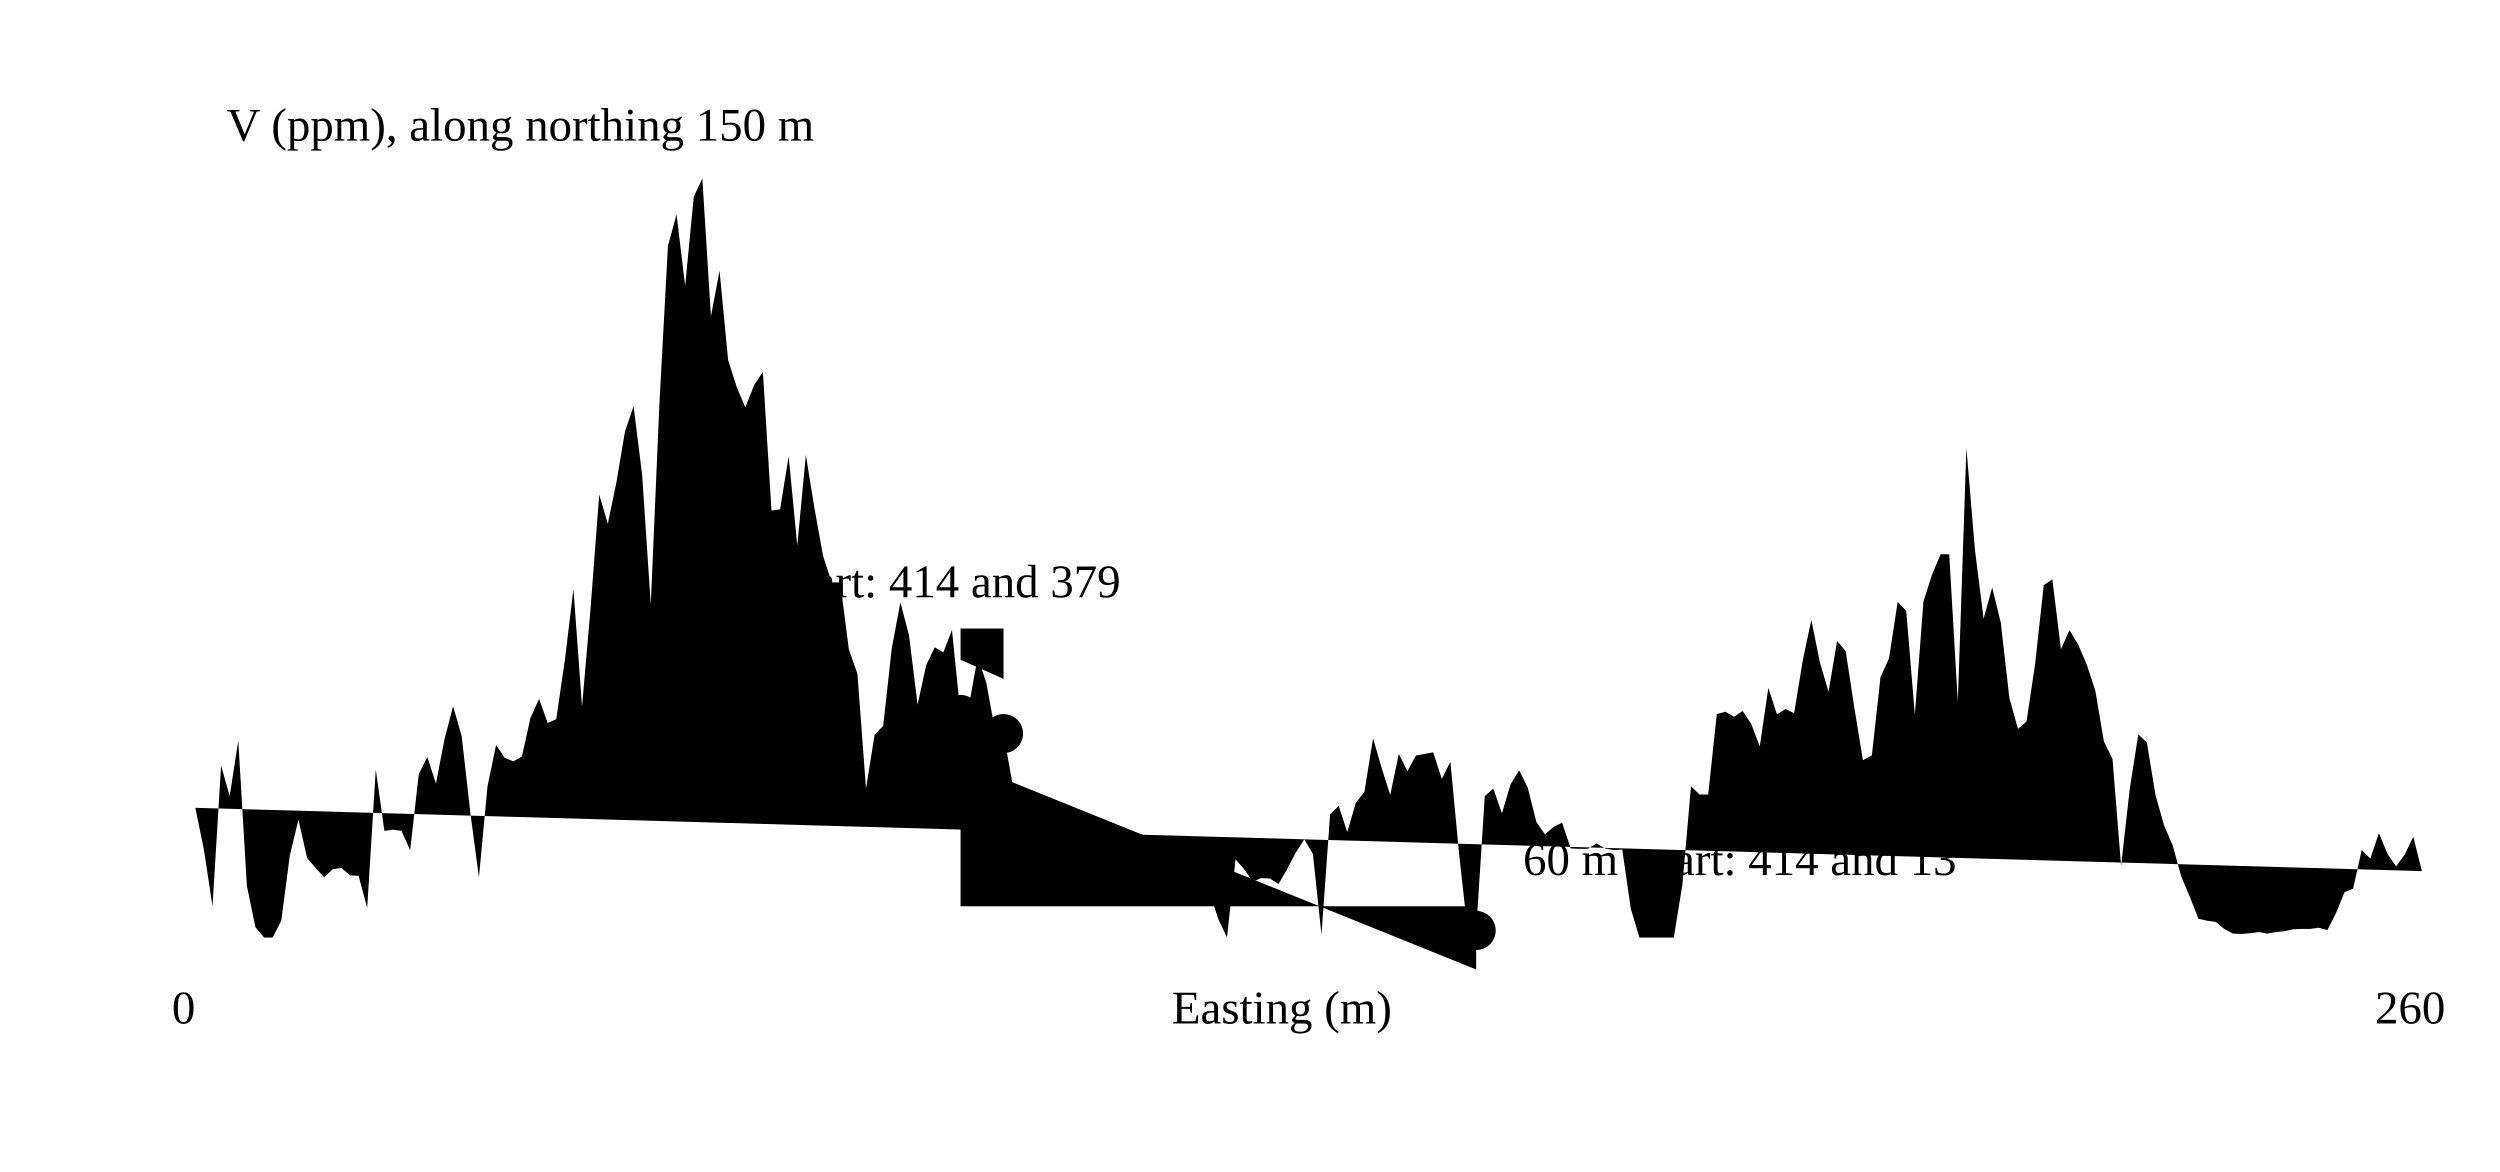
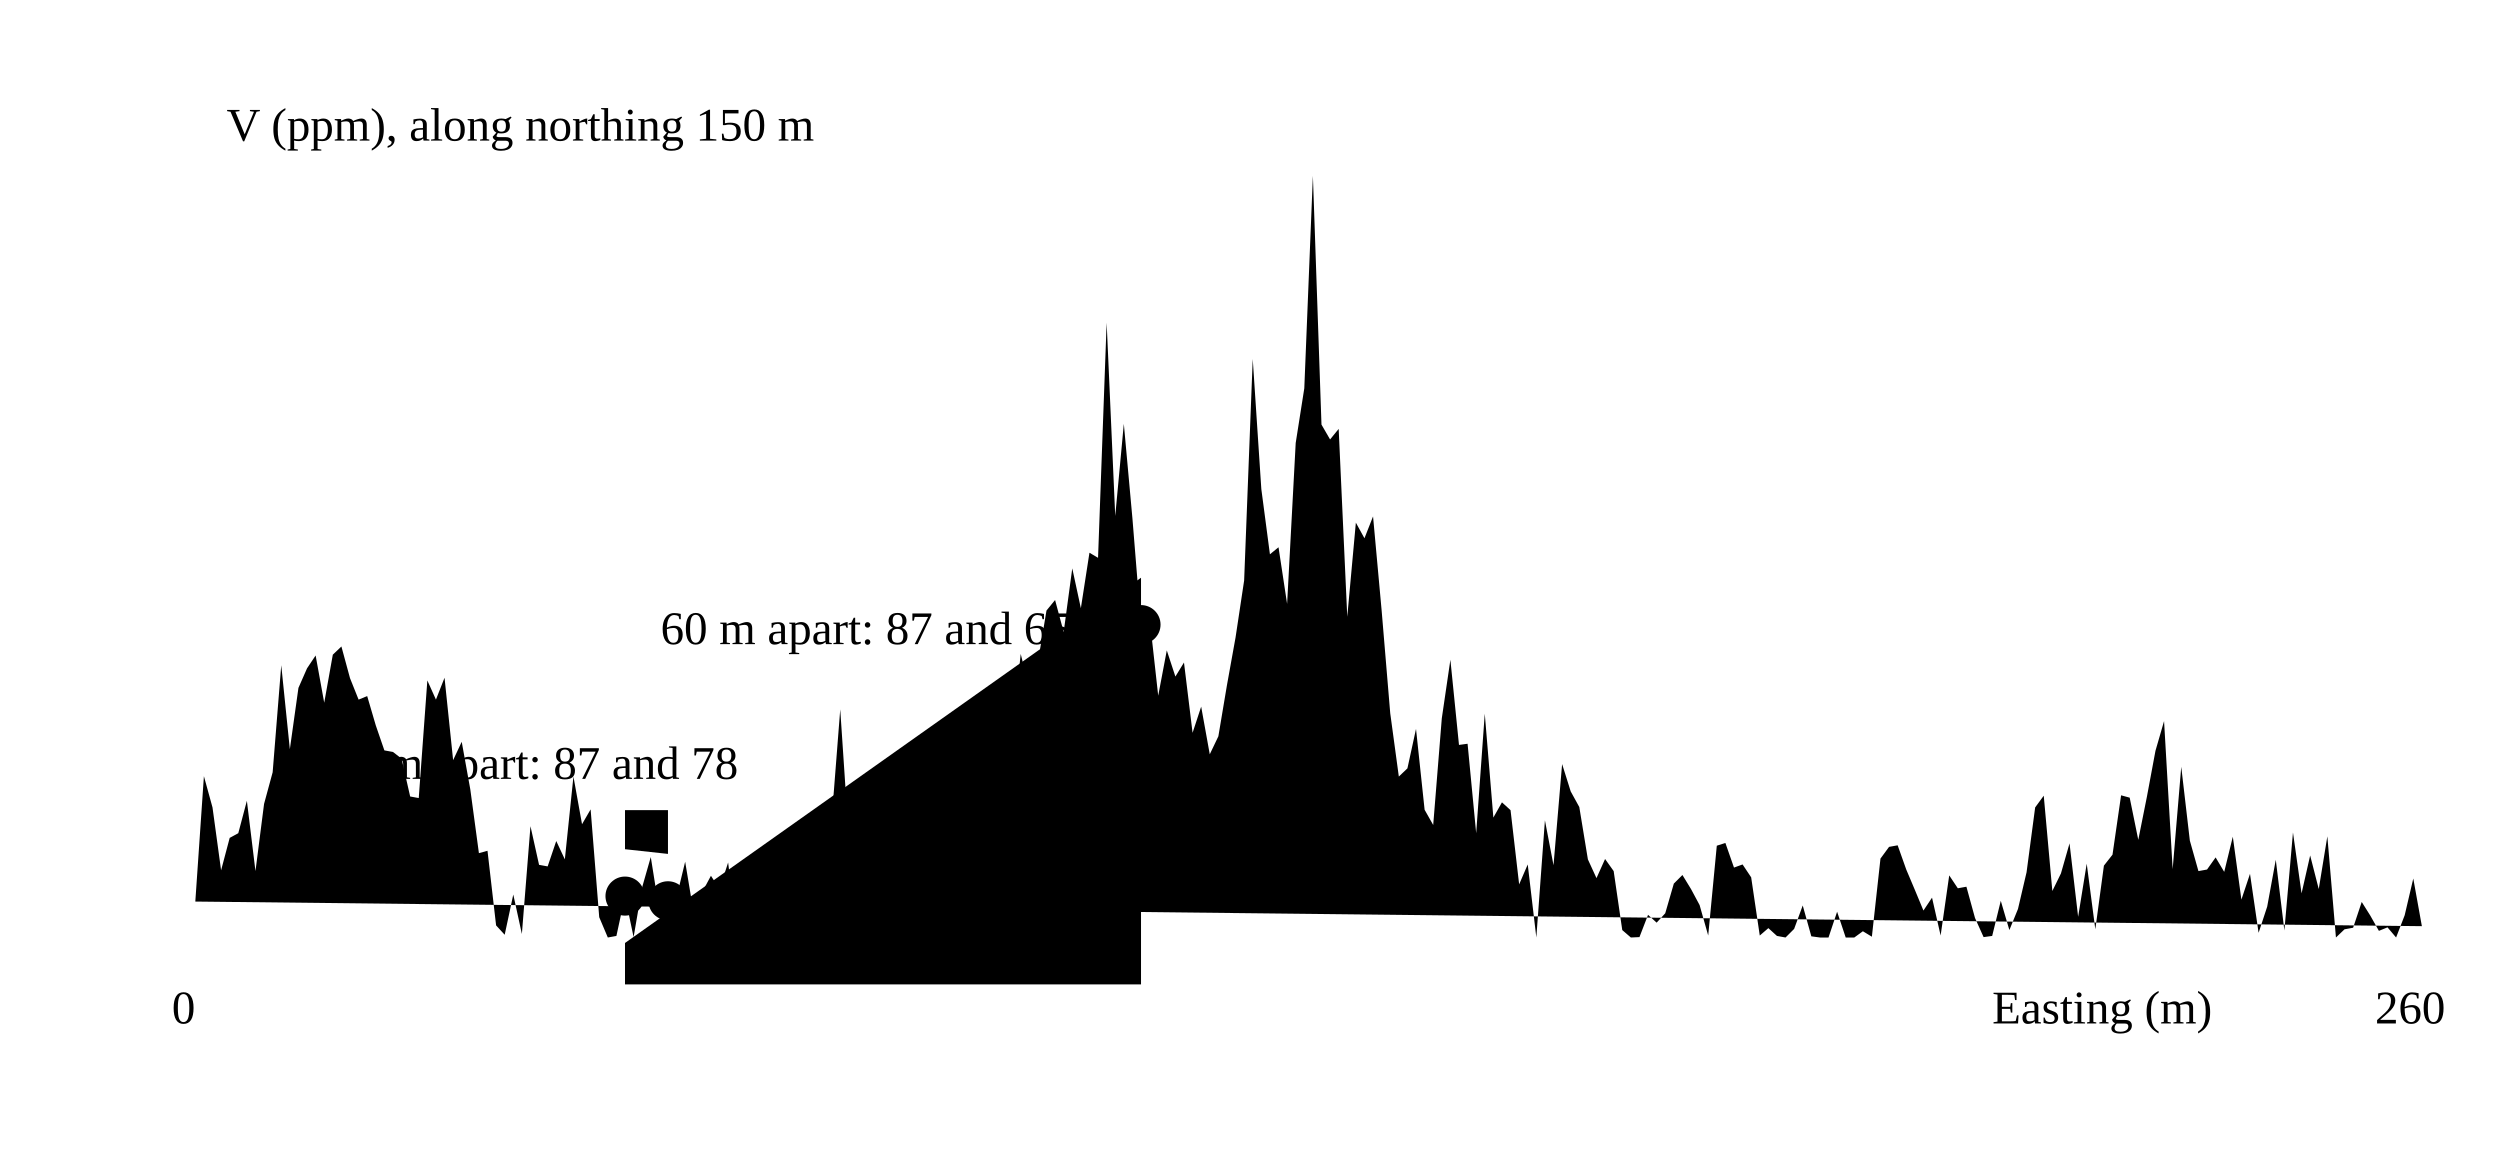
<svg class="bt-svg" viewBox="0 0 640 300" role="img" aria-labelledby="l03-nf-t">
  <line class="s-grid" x1="50" y1="240" x2="620" y2="240" stroke-width="1.5" />
  <line class="s-grid" x1="50" y1="240" x2="50" y2="30" stroke-width="1.5" />
-   <polyline class="s-muted none a-draw" pathLength="1" stroke-width="1.2" points="50.0,206.8 52.2,217.5 54.4,232.0 56.6,196.0 58.8,203.8 61.0,189.6 63.2,226.8 65.4,237.4 67.6,240.0 69.8,240.0 72.0,235.7 74.2,219.0 76.4,209.8 78.6,219.6 80.8,222.2 83.0,224.6 85.2,222.5 87.4,222.2 89.6,224.1 91.8,224.2 94.0,232.4 96.2,197.0 98.4,212.7 100.6,212.4 102.8,212.7 105.0,217.7 107.2,198.2 109.4,193.8 111.6,200.6 113.8,189.2 116.0,180.8 118.2,188.5 120.4,208.0 122.6,224.6 124.8,201.3 127.0,190.7 129.2,194.0 131.4,194.9 133.6,193.7 135.8,183.8 138.0,178.9 140.2,185.1 142.4,184.1 144.6,169.0 146.8,150.8 149.0,180.9 151.2,155.5 153.4,126.6 155.6,134.1 157.8,123.5 160.0,110.4 162.2,104.0 164.4,121.7 166.6,154.8 168.8,103.5 171.0,62.9 173.2,54.9 175.4,73.2 177.6,50.4 179.8,45.7 182.0,81.0 184.2,69.3 186.4,92.2 188.6,99.1 190.8,104.3 193.1,98.5 195.3,95.2 197.5,130.7 199.7,130.4 201.9,116.8 204.1,139.7 206.3,116.5 208.5,130.1 210.7,142.3 212.9,149.1 215.1,149.1 217.3,166.2 219.5,172.5 221.7,201.9 223.9,188.1 226.1,185.8 228.3,165.9 230.5,154.2 232.7,162.6 234.9,180.4 237.1,170.3 239.3,165.7 241.5,167.0 243.7,161.3 245.9,182.9 248.1,180.3 250.3,168.2 252.5,174.8 254.7,186.9 256.9,187.8 259.1,200.1 261.3,211.3 263.5,215.7 265.7,216.9 267.9,222.1 270.1,222.1 272.3,222.9 274.5,221.4 276.7,220.5 278.9,221.8 281.1,223.1 283.3,220.9 285.5,223.4 287.7,225.4 289.9,221.8 292.1,220.7 294.3,220.4 296.5,219.6 298.7,220.7 300.9,225.2 303.1,225.3 305.3,224.5 307.5,225.3 309.7,228.6 311.9,235.3 314.1,240.0 316.3,220.0 318.5,222.5 320.7,225.7 322.9,224.8 325.1,224.9 327.3,226.3 329.5,222.5 331.7,218.3 333.9,214.9 336.1,218.6 338.3,239.3 340.5,208.5 342.7,206.3 344.9,213.0 347.1,205.5 349.3,202.7 351.5,189.0 353.7,196.6 355.9,203.5 358.1,193.0 360.3,197.4 362.5,193.4 364.7,193.0 366.9,192.6 369.1,199.4 371.3,195.0 373.5,218.3 375.7,238.2 377.9,238.2 380.1,203.8 382.3,201.9 384.5,208.2 386.7,200.8 388.9,197.2 391.1,201.6 393.3,210.4 395.5,213.6 397.7,211.7 399.9,210.6 402.1,217.2 404.3,217.3 406.5,217.3 408.7,215.9 410.9,217.2 413.1,217.6 415.3,217.5 417.5,232.7 419.7,240.0 421.9,240.0 424.1,240.0 426.3,240.0 428.5,240.0 430.7,226.4 432.9,201.3 435.1,203.4 437.3,203.4 439.5,182.8 441.7,182.2 443.9,183.5 446.1,182.0 448.3,185.3 450.5,191.1 452.7,176.1 454.9,182.9 457.1,181.5 459.3,182.6 461.5,169.1 463.7,158.7 465.9,169.6 468.1,177.1 470.3,164.1 472.5,166.7 474.7,181.1 476.9,194.6 479.2,193.4 481.4,173.4 483.6,168.5 485.8,154.1 488.0,156.4 490.2,183.0 492.4,154.0 494.6,147.1 496.8,141.9 499.0,141.9 501.2,179.7 503.4,114.7 505.6,140.9 507.8,158.4 510.0,150.4 512.2,159.4 514.4,178.7 516.6,186.6 518.8,184.7 521.0,169.9 523.2,149.8 525.4,148.3 527.6,166.2 529.8,161.3 532.0,165.0 534.2,170.1 536.4,176.8 538.6,189.8 540.8,194.3 543.0,221.7 545.2,202.1 547.4,188.0 549.6,190.1 551.8,203.5 554.0,211.3 556.2,216.4 558.4,224.4 560.6,229.6 562.8,235.2 565.0,235.7 567.2,236.0 569.4,237.8 571.6,239.0 573.8,239.1 576.0,238.9 578.2,238.6 580.4,239.0 582.6,238.6 584.8,238.4 587.0,237.9 589.2,237.8 591.4,237.8 593.6,237.5 595.8,238.1 598.0,233.8 600.2,228.4 602.4,227.5 604.6,217.6 606.8,219.8 609.0,213.3 611.2,218.6 613.4,221.8 615.6,218.8 617.8,214.2 620.0,223.0" />
-   <circle class="f-night a-pop" style="--d:.9s" cx="245.9" cy="182.9" r="5" />
-   <circle class="f-night a-pop" style="--d:1.1s" cx="256.9" cy="187.8" r="5" />
-   <circle class="f-ember a-pop" style="--d:1.6s" cx="377.9" cy="238.2" r="5" />
-   <path class="s-night none a-fade" style="--d:1.2s" stroke-width="1.5" d="M245.9 168.9 V160.9 H256.9 V173.8" />
-   <text class="a-fade" style="--d:1.3s" x="175.9" y="152.9">5 m apart: 414 and 379</text>
-   <path class="s-ember none a-fade" style="--d:1.7s" stroke-width="1.5" d="M245.9 194.9 V232.0 H377.9 V248.2" />
-   <text class="a-fade" style="--d:1.8s" x="389.9" y="224.0">60 m apart: 414 and 13</text>
-   <text class="small" x="300" y="262">Easting (m)</text>
+   <polyline class="s-muted none a-draw" pathLength="1" stroke-width="1.2" points="50.0,230.8 52.2,198.7 54.4,206.7 56.6,222.8 58.8,214.5 61.0,213.3 63.2,205.0 65.4,223.0 67.6,205.8 69.8,197.7 72.0,170.3 74.2,191.8 76.4,176.1 78.6,171.1 80.8,167.8 83.0,179.9 85.2,167.6 87.4,165.5 89.6,173.6 91.8,179.1 94.0,178.2 96.2,185.7 98.4,192.1 100.6,192.5 102.8,194.2 105.0,203.9 107.2,204.3 109.4,174.2 111.6,179.1 113.8,173.5 116.0,194.6 118.2,189.9 120.4,202.1 122.6,218.4 124.8,217.8 127.0,236.9 129.2,239.3 131.4,229.0 133.6,239.1 135.8,211.5 138.0,221.4 140.2,221.8 142.4,215.3 144.6,220.0 146.8,198.8 149.0,211.0 151.2,207.2 153.4,234.8 155.6,240.0 157.8,239.6 160.0,229.4 162.2,239.9 164.4,227.1 166.6,219.4 168.8,233.2 171.0,230.6 173.2,229.7 175.4,220.6 177.6,233.8 179.8,228.3 182.0,224.2 184.2,227.6 186.4,220.8 188.6,238.5 190.8,240.0 193.1,237.9 195.3,238.2 197.5,231.8 199.7,239.8 201.9,233.3 204.1,220.2 206.3,213.4 208.5,211.0 210.7,208.0 212.9,209.8 215.1,181.6 217.3,214.6 219.5,201.3 221.7,204.5 223.9,204.4 226.1,214.0 228.3,228.0 230.5,232.4 232.7,239.9 234.9,225.6 237.1,216.7 239.3,208.3 241.5,220.1 243.7,209.7 245.9,203.0 248.1,211.6 250.3,204.2 252.5,202.2 254.7,184.2 256.9,199.9 259.1,188.7 261.3,167.4 263.5,176.2 265.7,169.5 267.9,156.3 270.1,153.6 272.3,161.8 274.5,145.5 276.7,155.7 278.9,141.5 281.1,142.8 283.3,82.6 285.5,132.1 287.7,108.5 289.9,132.7 292.1,159.9 294.3,158.3 296.5,178.1 298.7,166.5 300.9,173.2 303.1,169.6 305.3,187.6 307.5,180.9 309.7,193.1 311.9,188.5 314.1,175.4 316.3,163.2 318.5,148.6 320.7,91.9 322.9,125.2 325.1,141.9 327.3,140.1 329.5,154.6 331.7,113.4 333.9,99.4 336.1,45.0 338.3,108.7 340.5,112.5 342.7,109.8 344.9,157.9 347.1,133.8 349.3,137.8 351.5,132.2 353.7,156.3 355.9,182.6 358.1,198.8 360.3,196.7 362.5,186.6 364.7,207.3 366.9,211.2 369.1,183.9 371.3,168.9 373.5,190.7 375.7,190.4 377.9,213.3 380.1,182.7 382.3,209.3 384.5,205.4 386.7,207.4 388.9,226.4 391.1,221.3 393.3,240.0 395.5,210.0 397.7,221.5 399.9,195.6 402.1,202.6 404.3,206.6 406.5,220.0 408.7,224.8 410.9,219.9 413.1,223.0 415.3,238.1 417.5,240.0 419.7,239.9 421.9,234.2 424.1,236.2 426.3,233.8 428.5,226.2 430.7,224.0 432.9,227.6 435.1,231.7 437.3,239.5 439.5,216.5 441.7,215.8 443.9,222.1 446.1,221.3 448.3,224.6 450.5,239.5 452.7,237.6 454.9,239.6 457.1,240.0 459.3,237.8 461.5,231.8 463.7,239.7 465.9,240.0 468.1,240.0 470.3,233.4 472.5,240.0 474.7,240.0 476.9,238.4 479.2,239.8 481.4,219.8 483.6,216.8 485.8,216.4 488.0,222.6 490.2,227.8 492.4,233.1 494.6,229.8 496.8,239.5 499.0,224.1 501.2,227.4 503.4,227.0 505.6,235.0 507.8,239.9 510.0,239.6 512.2,230.6 514.4,238.1 516.6,232.7 518.8,223.3 521.0,206.7 523.2,203.7 525.4,228.1 527.6,223.6 529.8,215.9 532.0,234.7 534.2,221.1 536.4,237.9 538.6,221.6 540.8,218.8 543.0,203.6 545.2,204.2 547.4,215.0 549.6,204.0 551.8,192.2 554.0,184.6 556.2,222.5 558.4,196.3 560.6,215.2 562.8,223.0 565.0,222.6 567.2,219.5 569.4,223.2 571.6,214.2 573.8,230.3 576.0,223.7 578.2,238.8 580.4,232.1 582.6,220.1 584.8,238.2 587.0,213.1 589.2,228.7 591.4,219.0 593.6,227.6 595.8,214.1 598.0,240.0 600.2,237.9 602.4,237.5 604.6,230.9 606.8,234.4 609.0,238.3 611.2,237.4 613.4,240.0 615.6,234.3 617.8,224.9 620.0,237.1" />
+   <circle class="f-night a-pop" style="--d:.9s" cx="160.0" cy="229.4" r="5" />
+   <circle class="f-night a-pop" style="--d:1.1s" cx="171.0" cy="230.6" r="5" />
+   <circle class="f-ember a-pop" style="--d:1.6s" cx="292.1" cy="159.9" r="5" />
+   <path class="s-night none a-fade" style="--d:1.2s" stroke-width="1.5" d="M160.0 217.4 V207.4 H171.0 V218.6" />
+   <text class="a-fade" style="--d:1.3s" x="90.0" y="199.4">5 m apart: 87 and 78</text>
+   <path class="s-ember none a-fade" style="--d:1.7s" stroke-width="1.5" d="M160.0 241.4 V252 H292.1 V147.9" />
+   <text class="a-fade" style="--d:1.8s" x="280.1" y="164.9" text-anchor="end">60 m apart: 87 and 657</text>
+   <text class="small" x="510" y="262">Easting (m)</text>
  <text class="small" x="44" y="262">0</text>
  <text class="small" x="608" y="262">260</text>
  <text class="small" x="58" y="36">V (ppm), along northing 150 m</text>
</svg>
